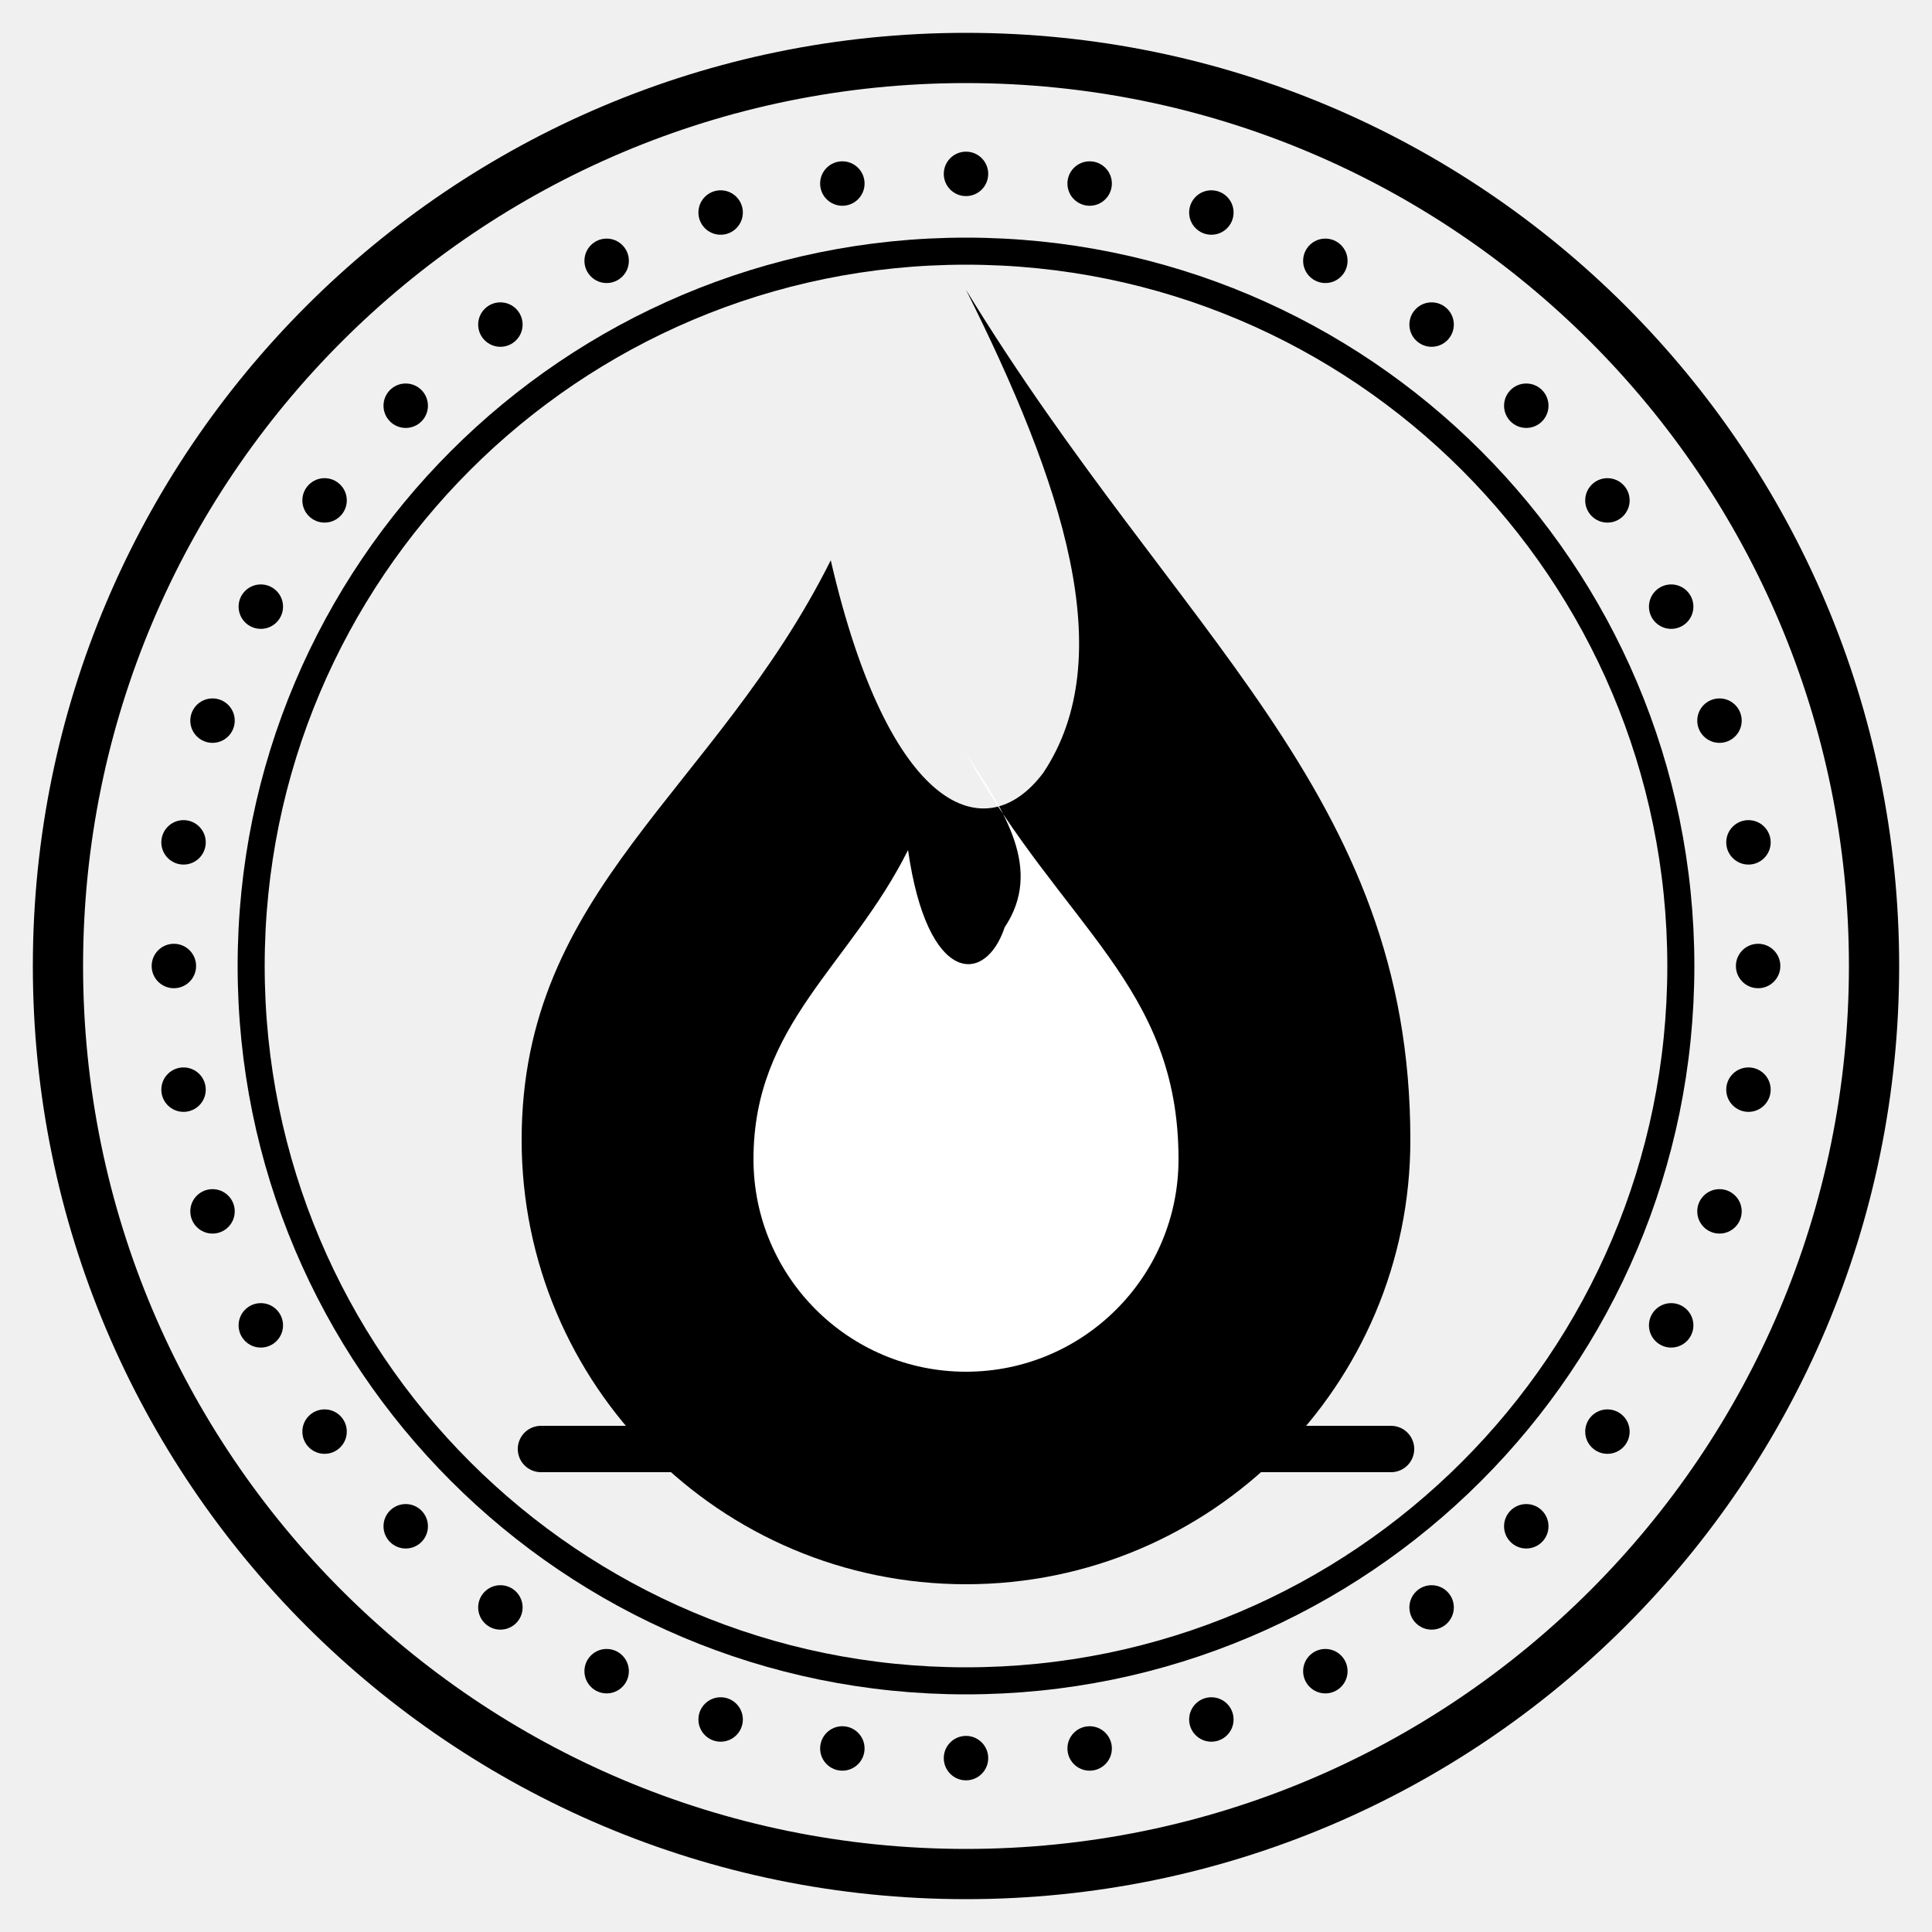
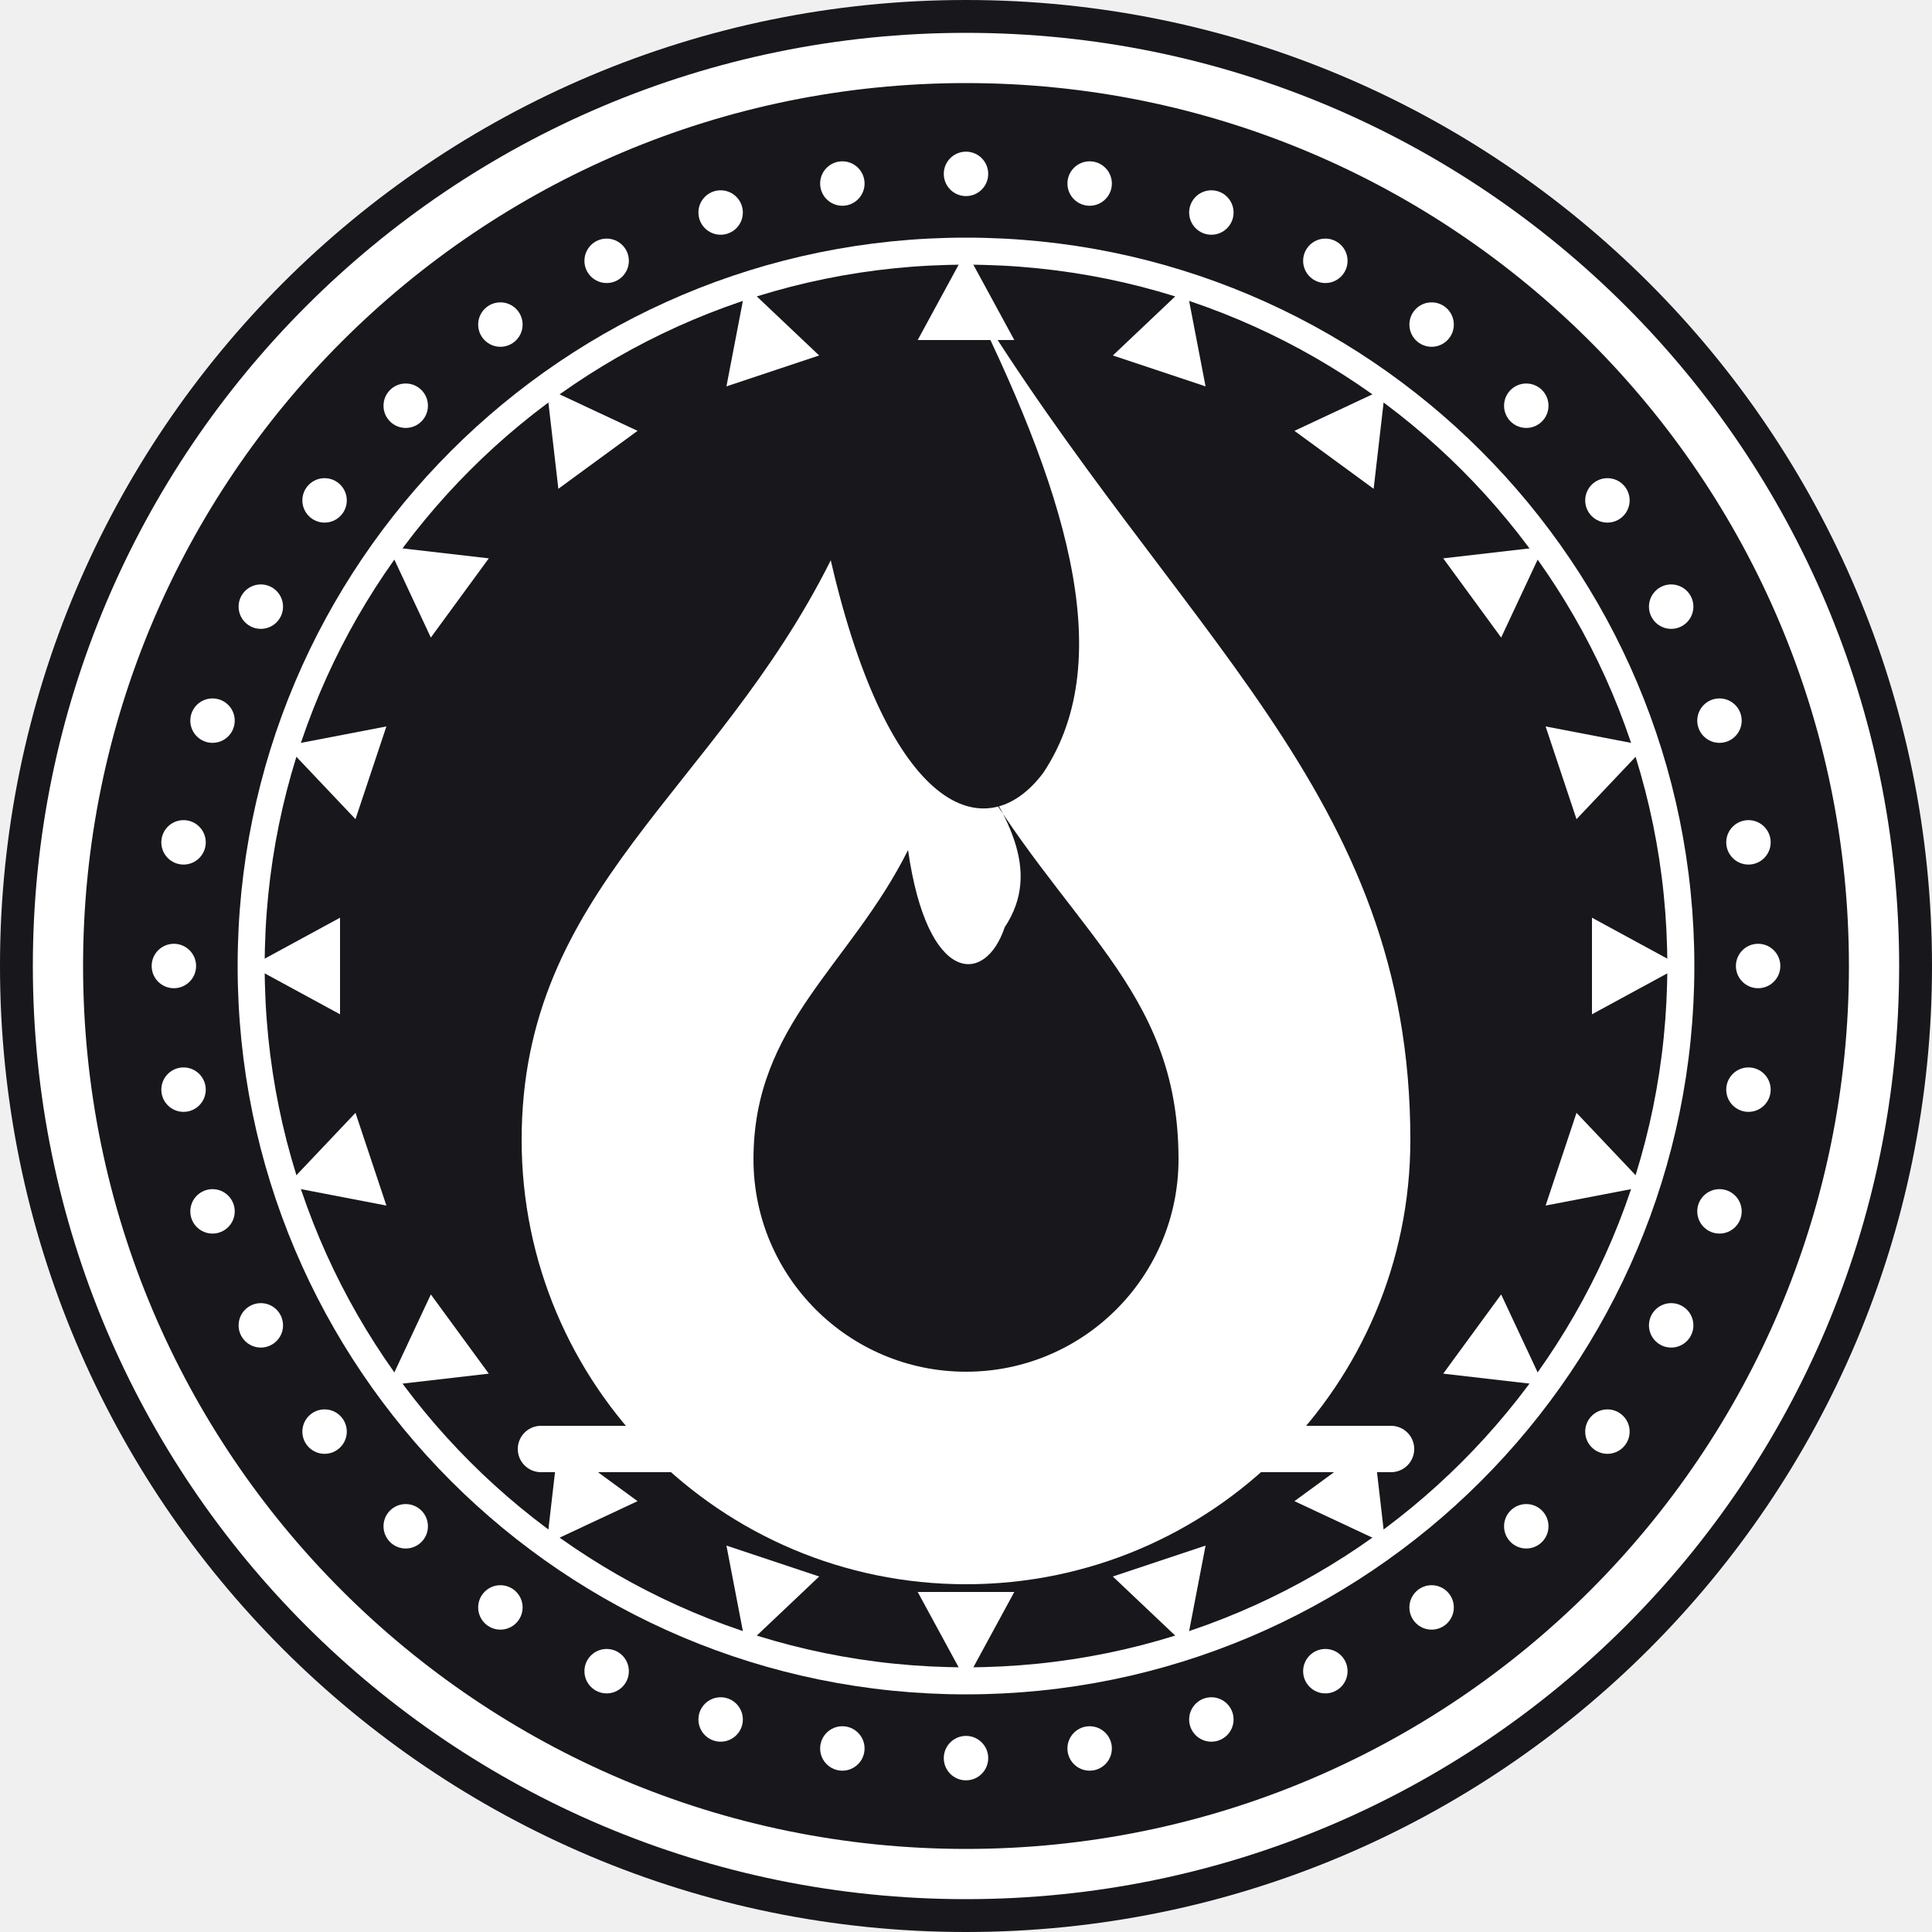
<svg xmlns="http://www.w3.org/2000/svg" viewBox="0 0 100 100" width="100" height="100">
-   <circle cx="50" cy="50" r="47" fill="none" stroke="currentColor" stroke-width="2.6" />
-   <circle cx="91.0" cy="50.0" r="1.15" fill="currentColor" />
-   <circle cx="90.5" cy="56.4" r="1.15" fill="currentColor" />
-   <circle cx="89.0" cy="62.7" r="1.15" fill="currentColor" />
-   <circle cx="86.5" cy="68.6" r="1.15" fill="currentColor" />
-   <circle cx="83.2" cy="74.1" r="1.15" fill="currentColor" />
-   <circle cx="79.0" cy="79.0" r="1.15" fill="currentColor" />
-   <circle cx="74.1" cy="83.2" r="1.15" fill="currentColor" />
-   <circle cx="68.6" cy="86.5" r="1.15" fill="currentColor" />
-   <circle cx="62.7" cy="89.0" r="1.15" fill="currentColor" />
-   <circle cx="56.4" cy="90.5" r="1.15" fill="currentColor" />
-   <circle cx="50.0" cy="91.0" r="1.15" fill="currentColor" />
-   <circle cx="43.6" cy="90.5" r="1.15" fill="currentColor" />
-   <circle cx="37.3" cy="89.0" r="1.15" fill="currentColor" />
-   <circle cx="31.4" cy="86.5" r="1.15" fill="currentColor" />
-   <circle cx="25.9" cy="83.2" r="1.15" fill="currentColor" />
-   <circle cx="21.0" cy="79.0" r="1.15" fill="currentColor" />
-   <circle cx="16.8" cy="74.1" r="1.15" fill="currentColor" />
-   <circle cx="13.5" cy="68.6" r="1.15" fill="currentColor" />
-   <circle cx="11.0" cy="62.7" r="1.15" fill="currentColor" />
-   <circle cx="9.5" cy="56.4" r="1.15" fill="currentColor" />
-   <circle cx="9.0" cy="50.0" r="1.15" fill="currentColor" />
-   <circle cx="9.5" cy="43.6" r="1.15" fill="currentColor" />
-   <circle cx="11.0" cy="37.3" r="1.15" fill="currentColor" />
-   <circle cx="13.5" cy="31.4" r="1.15" fill="currentColor" />
-   <circle cx="16.8" cy="25.9" r="1.15" fill="currentColor" />
-   <circle cx="21.0" cy="21.0" r="1.15" fill="currentColor" />
-   <circle cx="25.9" cy="16.8" r="1.15" fill="currentColor" />
-   <circle cx="31.4" cy="13.5" r="1.15" fill="currentColor" />
-   <circle cx="37.3" cy="11.0" r="1.15" fill="currentColor" />
-   <circle cx="43.6" cy="9.5" r="1.15" fill="currentColor" />
-   <circle cx="50.0" cy="9.0" r="1.15" fill="currentColor" />
-   <circle cx="56.4" cy="9.5" r="1.15" fill="currentColor" />
-   <circle cx="62.7" cy="11.0" r="1.15" fill="currentColor" />
-   <circle cx="68.6" cy="13.5" r="1.15" fill="currentColor" />
-   <circle cx="74.1" cy="16.8" r="1.15" fill="currentColor" />
-   <circle cx="79.0" cy="21.0" r="1.15" fill="currentColor" />
-   <circle cx="83.2" cy="25.9" r="1.15" fill="currentColor" />
-   <circle cx="86.5" cy="31.4" r="1.15" fill="currentColor" />
-   <circle cx="89.0" cy="37.3" r="1.15" fill="currentColor" />
-   <circle cx="90.5" cy="43.6" r="1.15" fill="currentColor" />
-   <circle cx="50" cy="50" r="37" fill="none" stroke="currentColor" stroke-width="1.4" />
-   <rect x="35" y="42" width="8" height="31" rx="2" fill="currentColor" />
-   <rect x="57" y="42" width="8" height="31" rx="2" fill="currentColor" />
-   <path d="M50 15 C61 33 73 41 73 59 a23 23 0 0 1 -46 0 C27 46 37 41 43 29 C46 42 51 44 54 40 C58 34 55 25 50 15 Z" fill="currentColor" />
-   <path d="M50 39 C55 48 61 51 61 60 a11 11 0 0 1 -22 0 C39 53 44 50 47 44 C48 51 51 51 52 48 C54 45 52 42 50 39 Z" fill="#fff" />
-   <ellipse cx="50" cy="61" rx="5" ry="3" fill="#fff" />
-   <path d="M28 75 H72" fill="none" stroke="currentColor" stroke-width="2.4" stroke-linecap="round" stroke-linejoin="round" />
+   <circle cx="50" cy="50" r="50" fill="#17171c" />
+   <circle cx="50" cy="50" r="47" fill="none" stroke="#fff" stroke-width="2.6" />
+   <circle cx="91.0" cy="50.0" r="1.15" fill="#fff" />
+   <circle cx="90.5" cy="56.4" r="1.15" fill="#fff" />
+   <circle cx="89.0" cy="62.7" r="1.15" fill="#fff" />
+   <circle cx="86.5" cy="68.6" r="1.15" fill="#fff" />
+   <circle cx="83.2" cy="74.1" r="1.15" fill="#fff" />
+   <circle cx="79.0" cy="79.0" r="1.15" fill="#fff" />
+   <circle cx="74.1" cy="83.2" r="1.15" fill="#fff" />
+   <circle cx="68.6" cy="86.5" r="1.15" fill="#fff" />
+   <circle cx="62.7" cy="89.0" r="1.15" fill="#fff" />
+   <circle cx="56.4" cy="90.5" r="1.15" fill="#fff" />
+   <circle cx="50.0" cy="91.0" r="1.15" fill="#fff" />
+   <circle cx="43.6" cy="90.5" r="1.15" fill="#fff" />
+   <circle cx="37.3" cy="89.0" r="1.15" fill="#fff" />
+   <circle cx="31.4" cy="86.5" r="1.15" fill="#fff" />
+   <circle cx="25.9" cy="83.2" r="1.15" fill="#fff" />
+   <circle cx="21.0" cy="79.0" r="1.15" fill="#fff" />
+   <circle cx="16.8" cy="74.1" r="1.15" fill="#fff" />
+   <circle cx="13.5" cy="68.6" r="1.15" fill="#fff" />
+   <circle cx="11.0" cy="62.7" r="1.15" fill="#fff" />
+   <circle cx="9.5" cy="56.4" r="1.15" fill="#fff" />
+   <circle cx="9.0" cy="50.0" r="1.15" fill="#fff" />
+   <circle cx="9.5" cy="43.6" r="1.15" fill="#fff" />
+   <circle cx="11.0" cy="37.3" r="1.15" fill="#fff" />
+   <circle cx="13.5" cy="31.4" r="1.15" fill="#fff" />
+   <circle cx="16.8" cy="25.9" r="1.15" fill="#fff" />
+   <circle cx="21.0" cy="21.0" r="1.15" fill="#fff" />
+   <circle cx="25.9" cy="16.8" r="1.15" fill="#fff" />
+   <circle cx="31.4" cy="13.5" r="1.15" fill="#fff" />
+   <circle cx="37.3" cy="11.0" r="1.15" fill="#fff" />
+   <circle cx="43.6" cy="9.5" r="1.15" fill="#fff" />
+   <circle cx="50.0" cy="9.0" r="1.15" fill="#fff" />
+   <circle cx="56.4" cy="9.5" r="1.15" fill="#fff" />
+   <circle cx="62.7" cy="11.0" r="1.15" fill="#fff" />
+   <circle cx="68.6" cy="13.5" r="1.15" fill="#fff" />
+   <circle cx="74.1" cy="16.8" r="1.15" fill="#fff" />
+   <circle cx="79.0" cy="21.0" r="1.15" fill="#fff" />
+   <circle cx="83.2" cy="25.9" r="1.15" fill="#fff" />
+   <circle cx="86.5" cy="31.4" r="1.15" fill="#fff" />
+   <circle cx="89.0" cy="37.3" r="1.15" fill="#fff" />
+   <circle cx="90.5" cy="43.6" r="1.15" fill="#fff" />
+   <circle cx="50" cy="50" r="37" fill="none" stroke="#fff" stroke-width="1.4" />
+   <rect x="35" y="42" width="8" height="31" rx="2" fill="#fff" />
+   <rect x="57" y="42" width="8" height="31" rx="2" fill="#fff" />
+   <path d="M50 15 C61 33 73 41 73 59 a23 23 0 0 1 -46 0 C27 46 37 41 43 29 C46 42 51 44 54 40 C58 34 55 25 50 15 Z" fill="#fff" />
+   <path d="M50 39 C55 48 61 51 61 60 a11 11 0 0 1 -22 0 C39 53 44 50 47 44 C48 51 51 51 52 48 C54 45 52 42 50 39 Z" fill="#17171c" />
+   <ellipse cx="50" cy="61" rx="5" ry="3" fill="#17171c" />
+   <path d="M28 75 H72" fill="none" stroke="#fff" stroke-width="2.4" stroke-linecap="round" stroke-linejoin="round" />
+   <polygon points="87.0,50.0 82.4,47.5 82.4,52.5" fill="#fff" />
+   <polygon points="85.2,61.4 81.6,57.6 80.0,62.4" fill="#fff" />
+   <polygon points="79.9,71.7 77.7,67.0 74.7,71.1" fill="#fff" />
+   <polygon points="71.7,79.9 71.1,74.7 67.0,77.7" fill="#fff" />
+   <polygon points="61.4,85.2 62.4,80.0 57.6,81.6" fill="#fff" />
+   <polygon points="50.0,87.0 52.5,82.4 47.5,82.4" fill="#fff" />
+   <polygon points="38.6,85.2 42.4,81.6 37.6,80.0" fill="#fff" />
+   <polygon points="28.3,79.9 33.0,77.7 28.9,74.7" fill="#fff" />
+   <polygon points="20.1,71.7 25.3,71.1 22.3,67.0" fill="#fff" />
+   <polygon points="14.8,61.4 20.0,62.4 18.4,57.6" fill="#fff" />
+   <polygon points="13.0,50.0 17.6,52.5 17.6,47.5" fill="#fff" />
+   <polygon points="14.8,38.6 18.4,42.4 20.0,37.6" fill="#fff" />
+   <polygon points="20.1,28.3 22.3,33.0 25.3,28.9" fill="#fff" />
+   <polygon points="28.3,20.1 28.9,25.3 33.0,22.3" fill="#fff" />
+   <polygon points="38.6,14.8 37.6,20.0 42.4,18.4" fill="#fff" />
+   <polygon points="50.0,13.0 47.5,17.6 52.5,17.6" fill="#fff" />
+   <polygon points="61.4,14.8 57.6,18.4 62.4,20.0" fill="#fff" />
+   <polygon points="71.7,20.1 67.0,22.3 71.1,25.3" fill="#fff" />
+   <polygon points="79.9,28.3 74.7,28.9 77.7,33.0" fill="#fff" />
+   <polygon points="85.2,38.6 80.0,37.6 81.6,42.4" fill="#fff" />
</svg>
